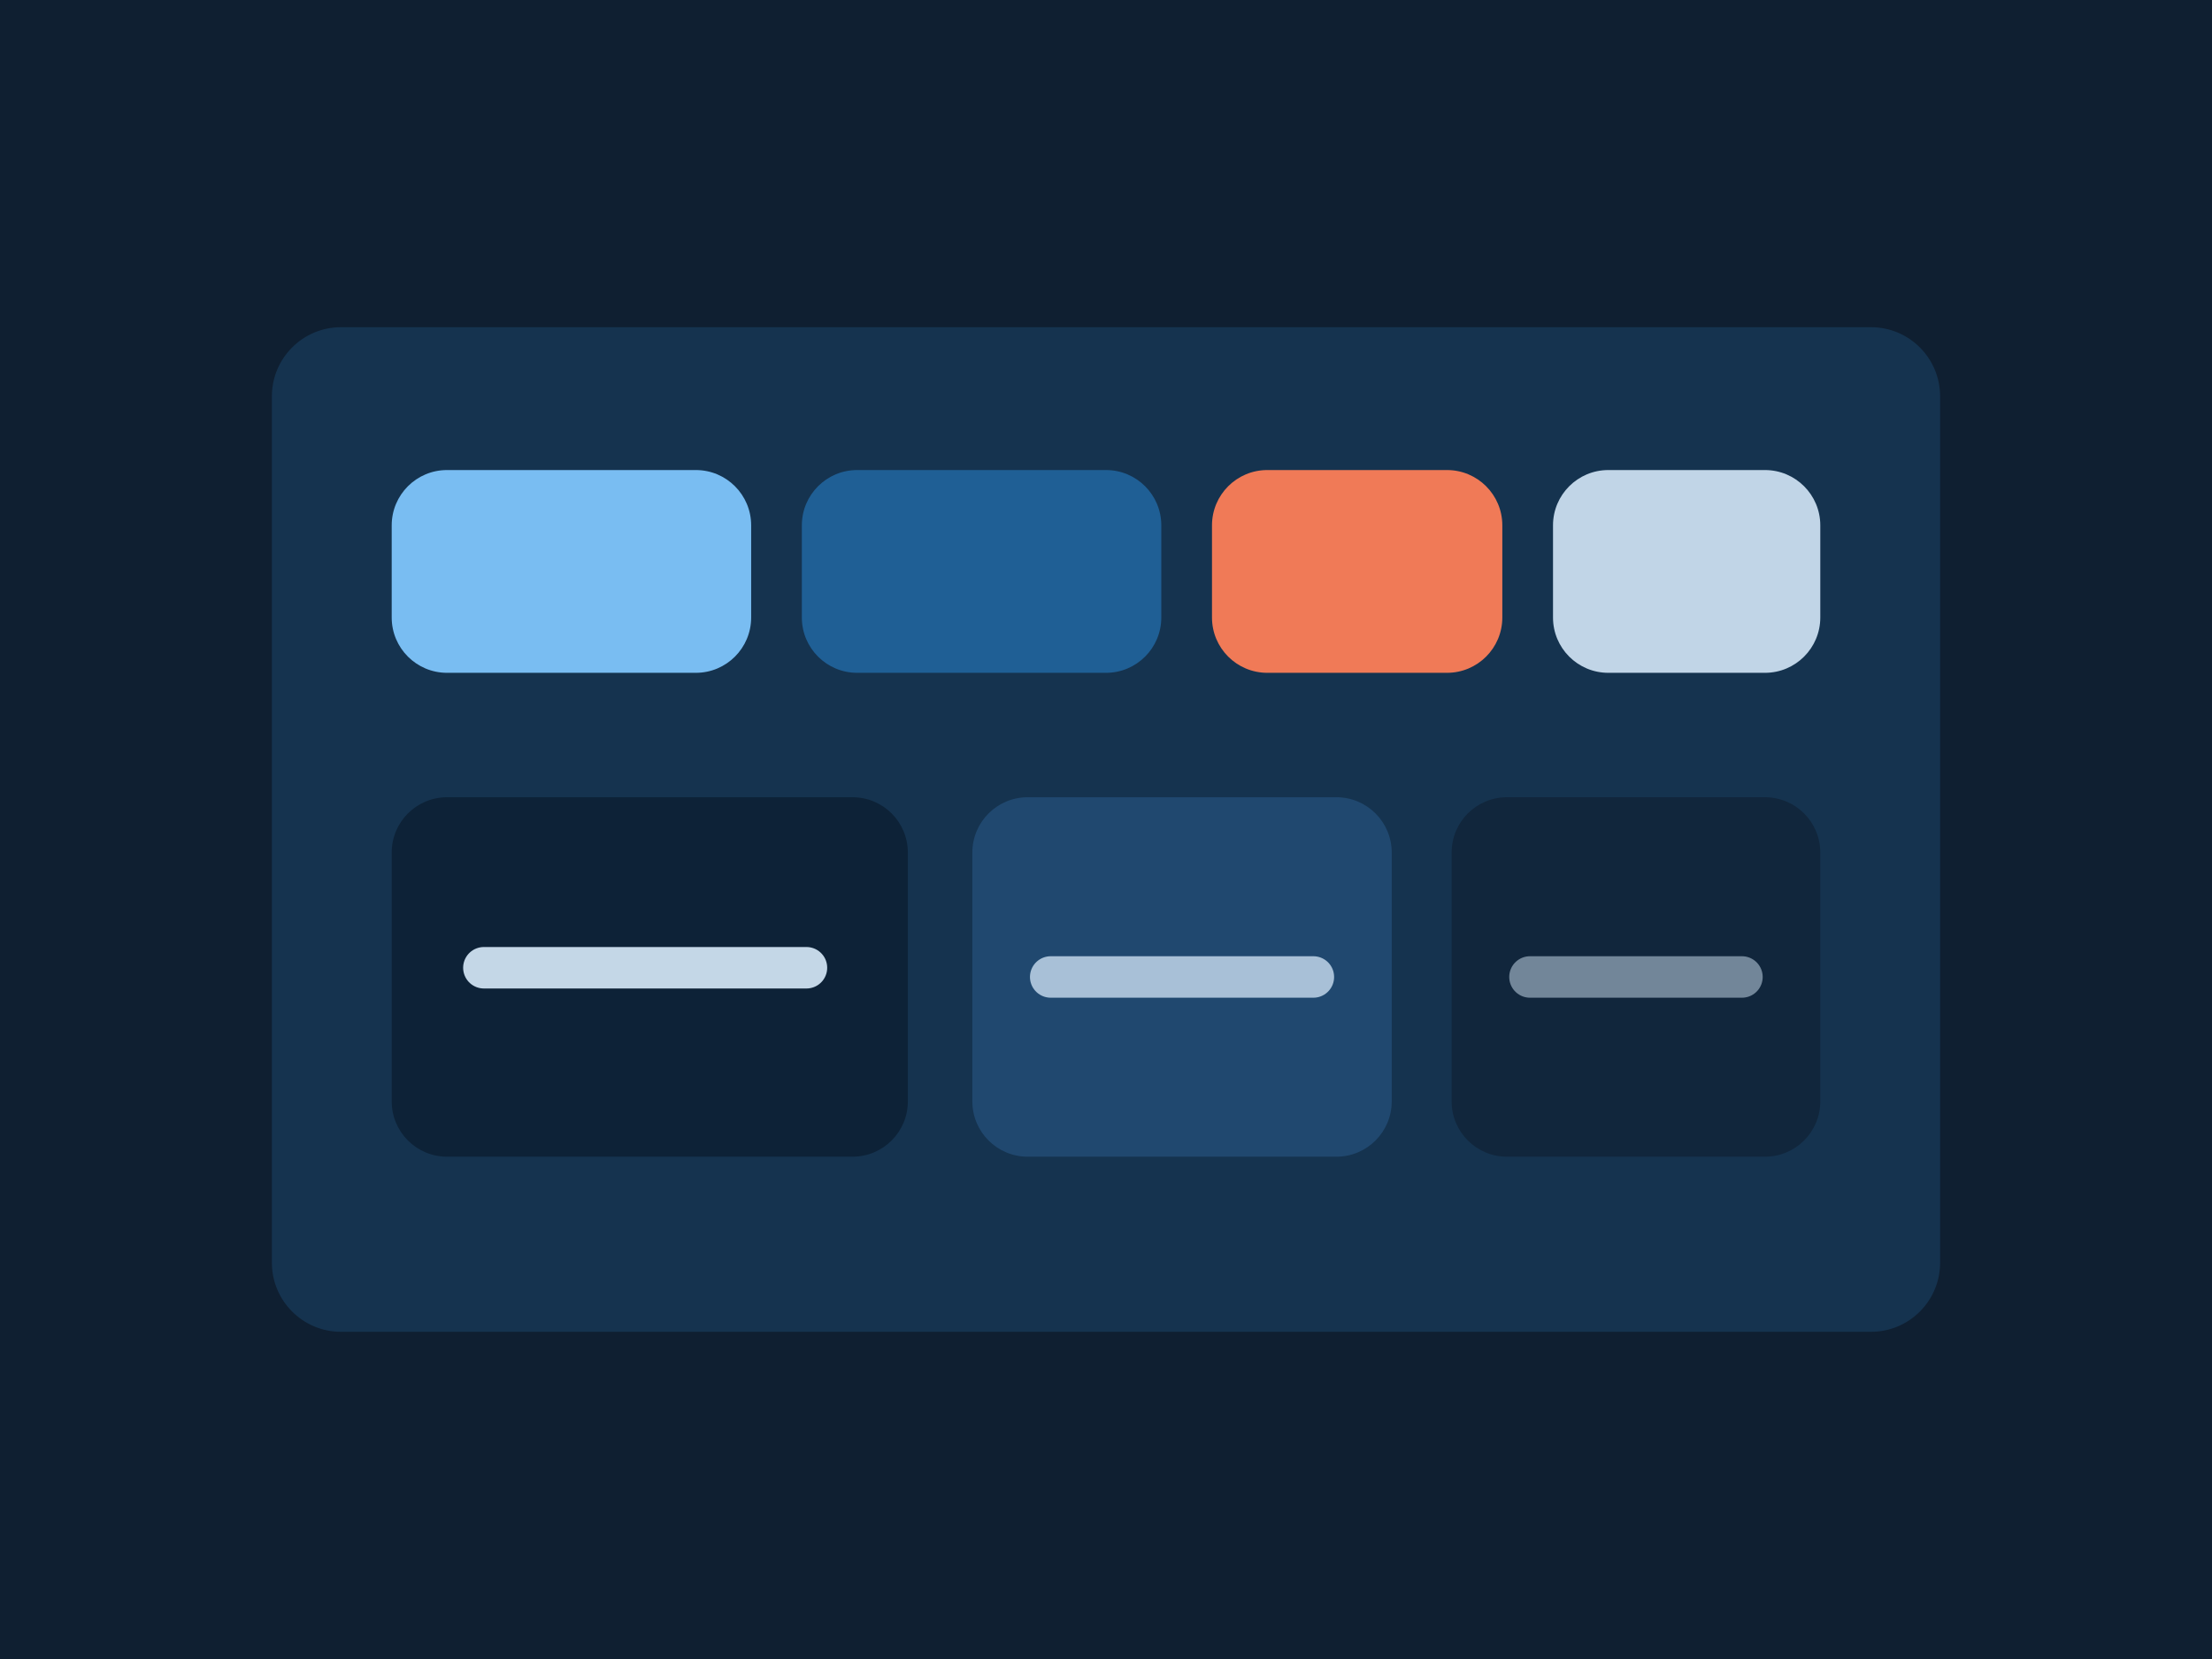
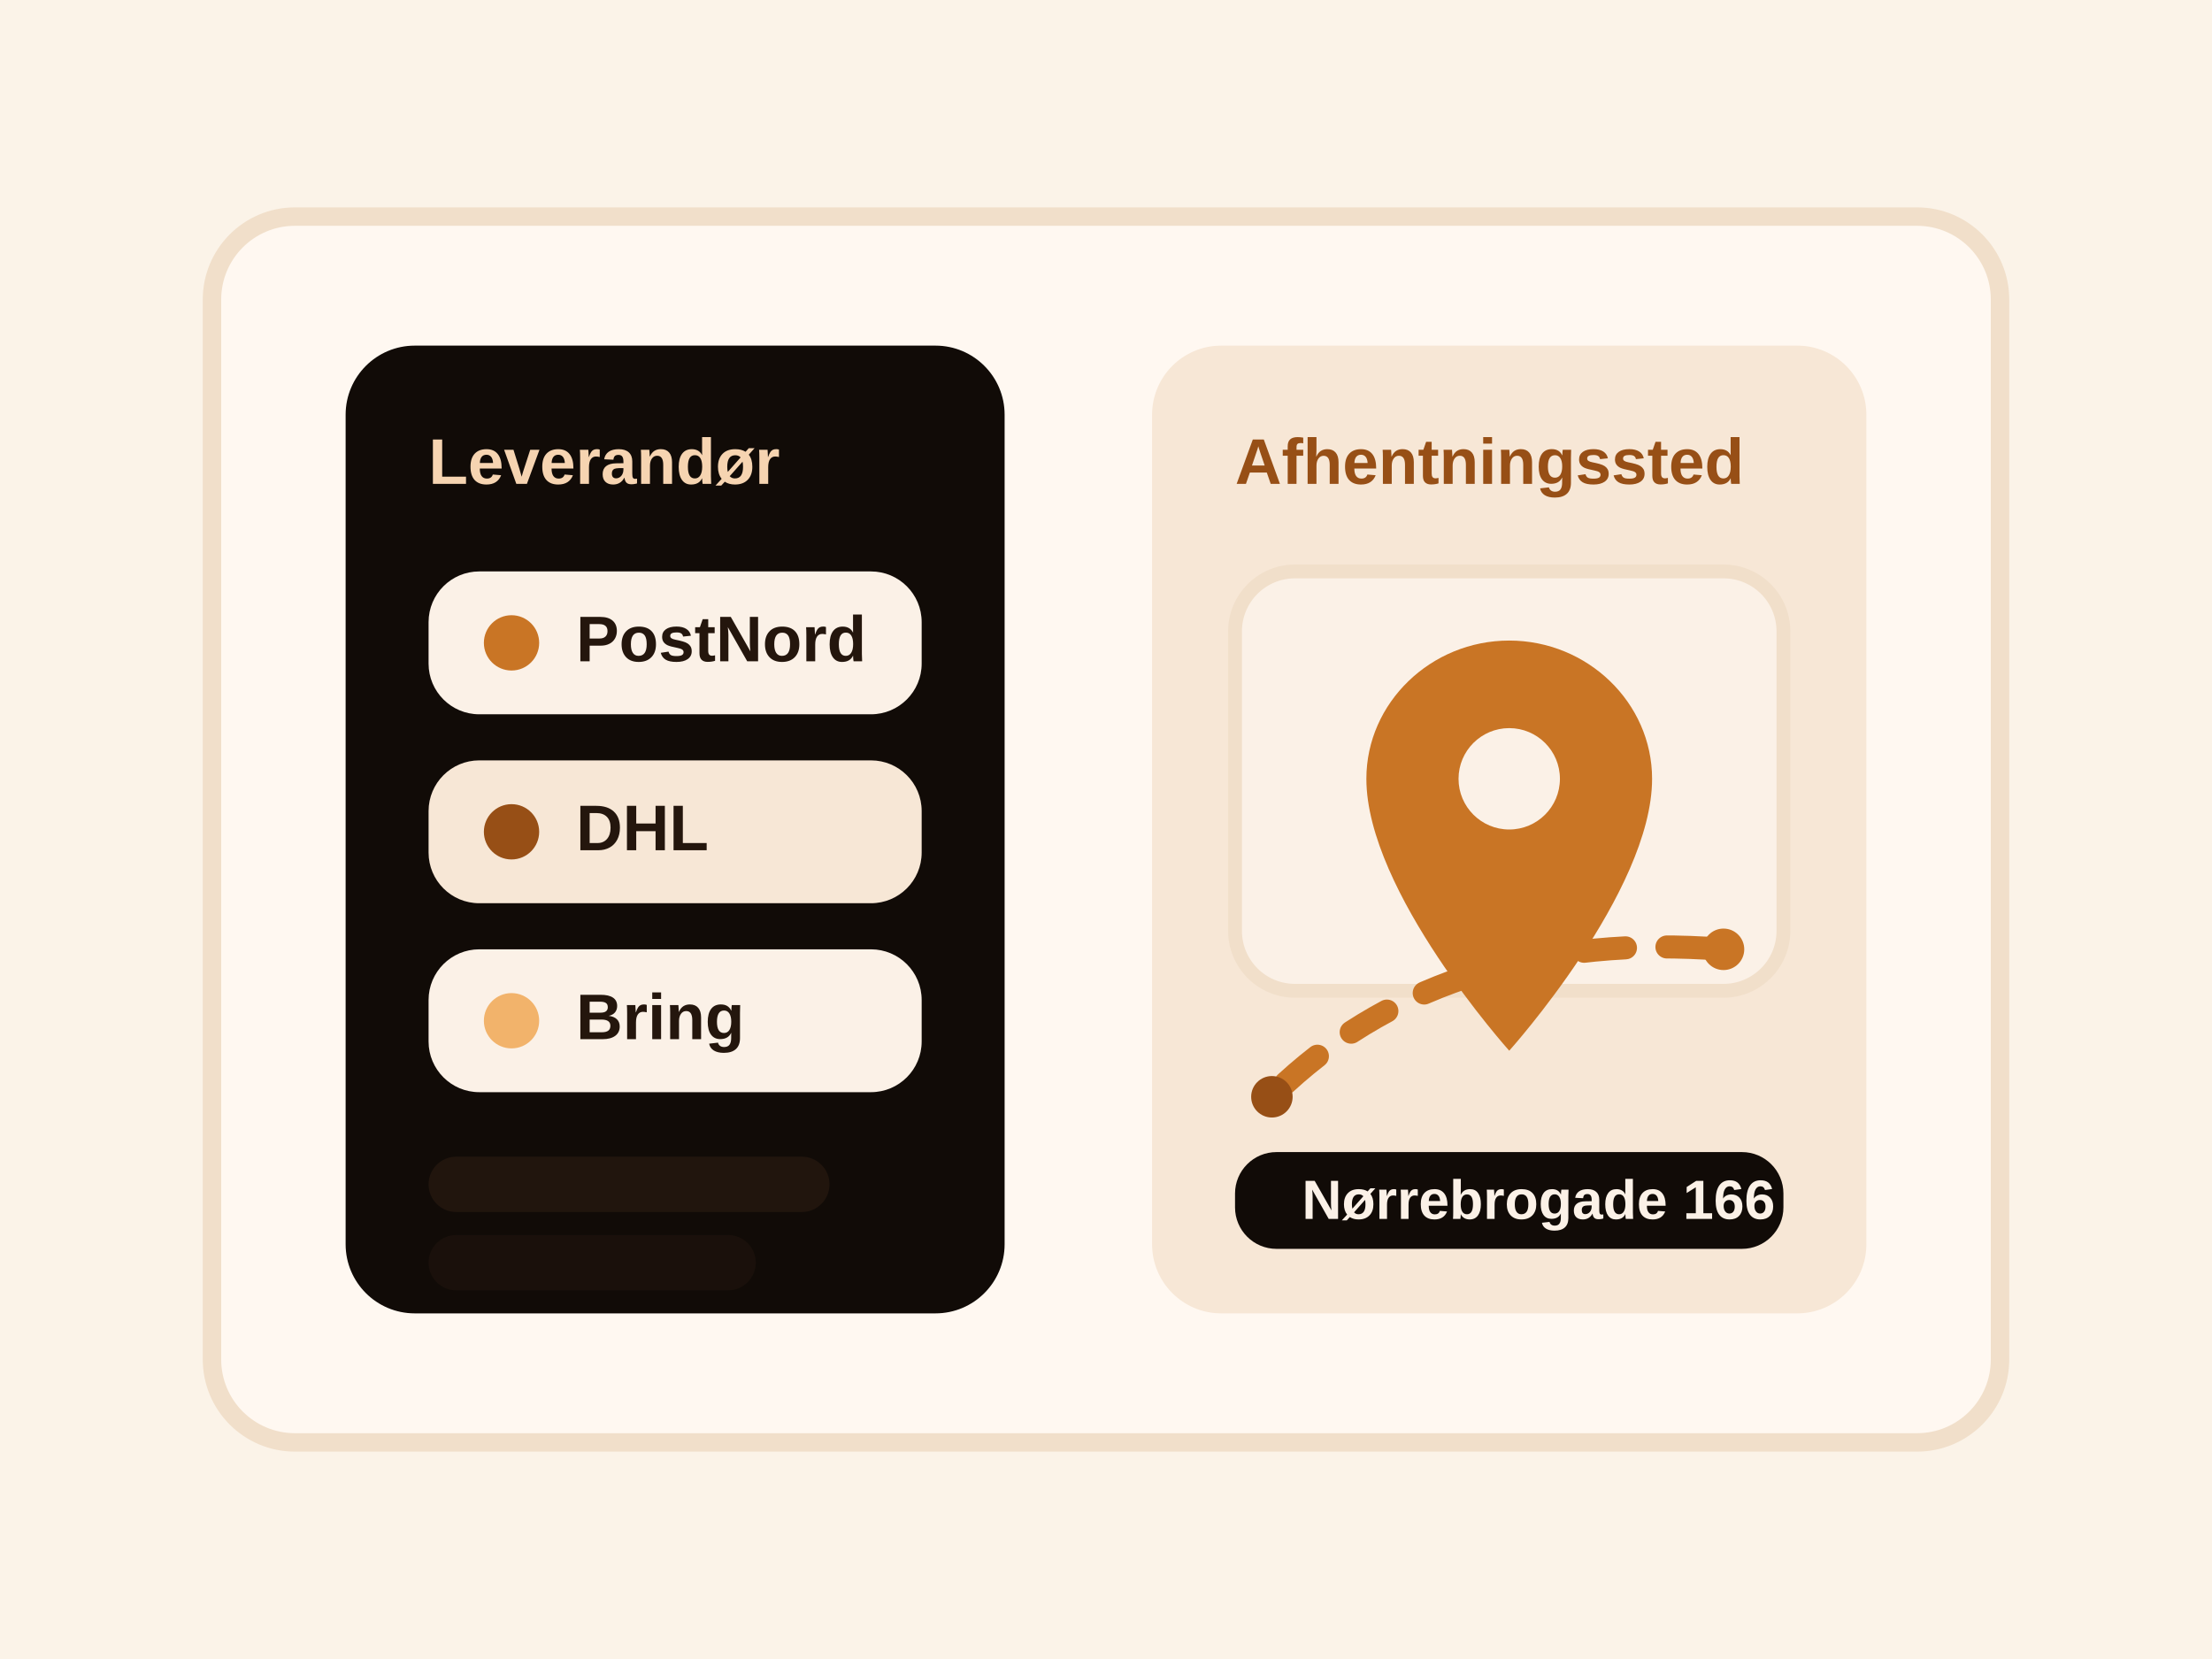
- <svg xmlns="http://www.w3.org/2000/svg" viewBox="0 0 960 720" role="img">
-   <rect width="960" height="720" fill="#0f1f31" />
-   <rect x="118" y="142" width="724" height="436" rx="30" fill="#15334f" />
-   <rect x="170" y="204" width="156" height="88" rx="24" fill="#79bdf2" />
-   <rect x="348" y="204" width="156" height="88" rx="24" fill="#1f5f95" />
-   <rect x="526" y="204" width="126" height="88" rx="24" fill="#f07a57" />
-   <rect x="674" y="204" width="116" height="88" rx="24" fill="#dcefff" opacity="0.86" />
-   <rect x="170" y="346" width="224" height="156" rx="24" fill="#0d2237" />
-   <rect x="422" y="346" width="182" height="156" rx="24" fill="#20486f" />
-   <rect x="630" y="346" width="160" height="156" rx="24" fill="#11263c" />
-   <path d="M210 420h140" stroke="#dcefff" stroke-width="18" stroke-linecap="round" opacity="0.88" />
-   <path d="M456 424h114" stroke="#dcefff" stroke-width="18" stroke-linecap="round" opacity="0.72" />
-   <path d="M664 424h92" stroke="#dcefff" stroke-width="18" stroke-linecap="round" opacity="0.48" />
+ <svg xmlns="http://www.w3.org/2000/svg" viewBox="0 0 960 720" role="img" aria-labelledby="title desc">
+   <rect width="960" height="720" fill="#fbf3e8" />
+   <rect x="92" y="94" width="776" height="532" rx="36" fill="#fff8f1" stroke="#f1dfca" stroke-width="8" />
+   <rect x="150" y="150" width="286" height="420" rx="30" fill="#110b07" />
+   <text x="186" y="210" fill="#f6d4b1" font-family="Rubik, Arial, sans-serif" font-size="28" font-weight="700">Leverandør</text>
+   <rect x="186" y="248" width="214" height="62" rx="22" fill="#fbf1e7" />
+   <circle cx="222" cy="279" r="12" fill="#c97525" />
+   <text x="250" y="287" fill="#24160d" font-family="Rubik, Arial, sans-serif" font-size="28" font-weight="700">PostNord</text>
+   <rect x="186" y="330" width="214" height="62" rx="22" fill="#f7e7d6" />
+   <circle cx="222" cy="361" r="12" fill="#974f16" />
+   <text x="250" y="369" fill="#24160d" font-family="Rubik, Arial, sans-serif" font-size="28" font-weight="700">DHL</text>
+   <rect x="186" y="412" width="214" height="62" rx="22" fill="#fbf1e7" />
+   <circle cx="222" cy="443" r="12" fill="#f2b36b" />
+   <text x="250" y="451" fill="#24160d" font-family="Rubik, Arial, sans-serif" font-size="28" font-weight="700">Bring</text>
+   <rect x="186" y="502" width="174" height="24" rx="12" fill="#4b2f1d" opacity="0.28" />
+   <rect x="186" y="536" width="142" height="24" rx="12" fill="#4b2f1d" opacity="0.16" />
+   <rect x="500" y="150" width="310" height="420" rx="30" fill="#f7e7d6" />
+   <text x="536" y="210" fill="#974f16" font-family="Rubik, Arial, sans-serif" font-size="28" font-weight="700">Afhentningssted</text>
+   <rect x="536" y="248" width="238" height="182" rx="26" fill="#fbf1e7" stroke="#f1dfca" stroke-width="6" />
+   <path d="M655 278c-34 0-62 27-62 60 0 49 62 118 62 118s62-69 62-118c0-33-28-60-62-60z" fill="#c97525" />
+   <circle cx="655" cy="338" r="22" fill="#fbf1e7" />
+   <path d="M558 470c48-44 112-64 190-58" fill="none" stroke="#c97525" stroke-width="10" stroke-linecap="round" stroke-dasharray="18 18" />
+   <circle cx="552" cy="476" r="9" fill="#974f16" />
+   <circle cx="748" cy="412" r="9" fill="#c97525" />
+   <rect x="536" y="500" width="238" height="42" rx="18" fill="#110b07" />
+   <text x="565" y="529" fill="#fbf1e7" font-family="Rubik, Arial, sans-serif" font-size="24" font-weight="700">Nørrebrogade 166</text>
</svg>
